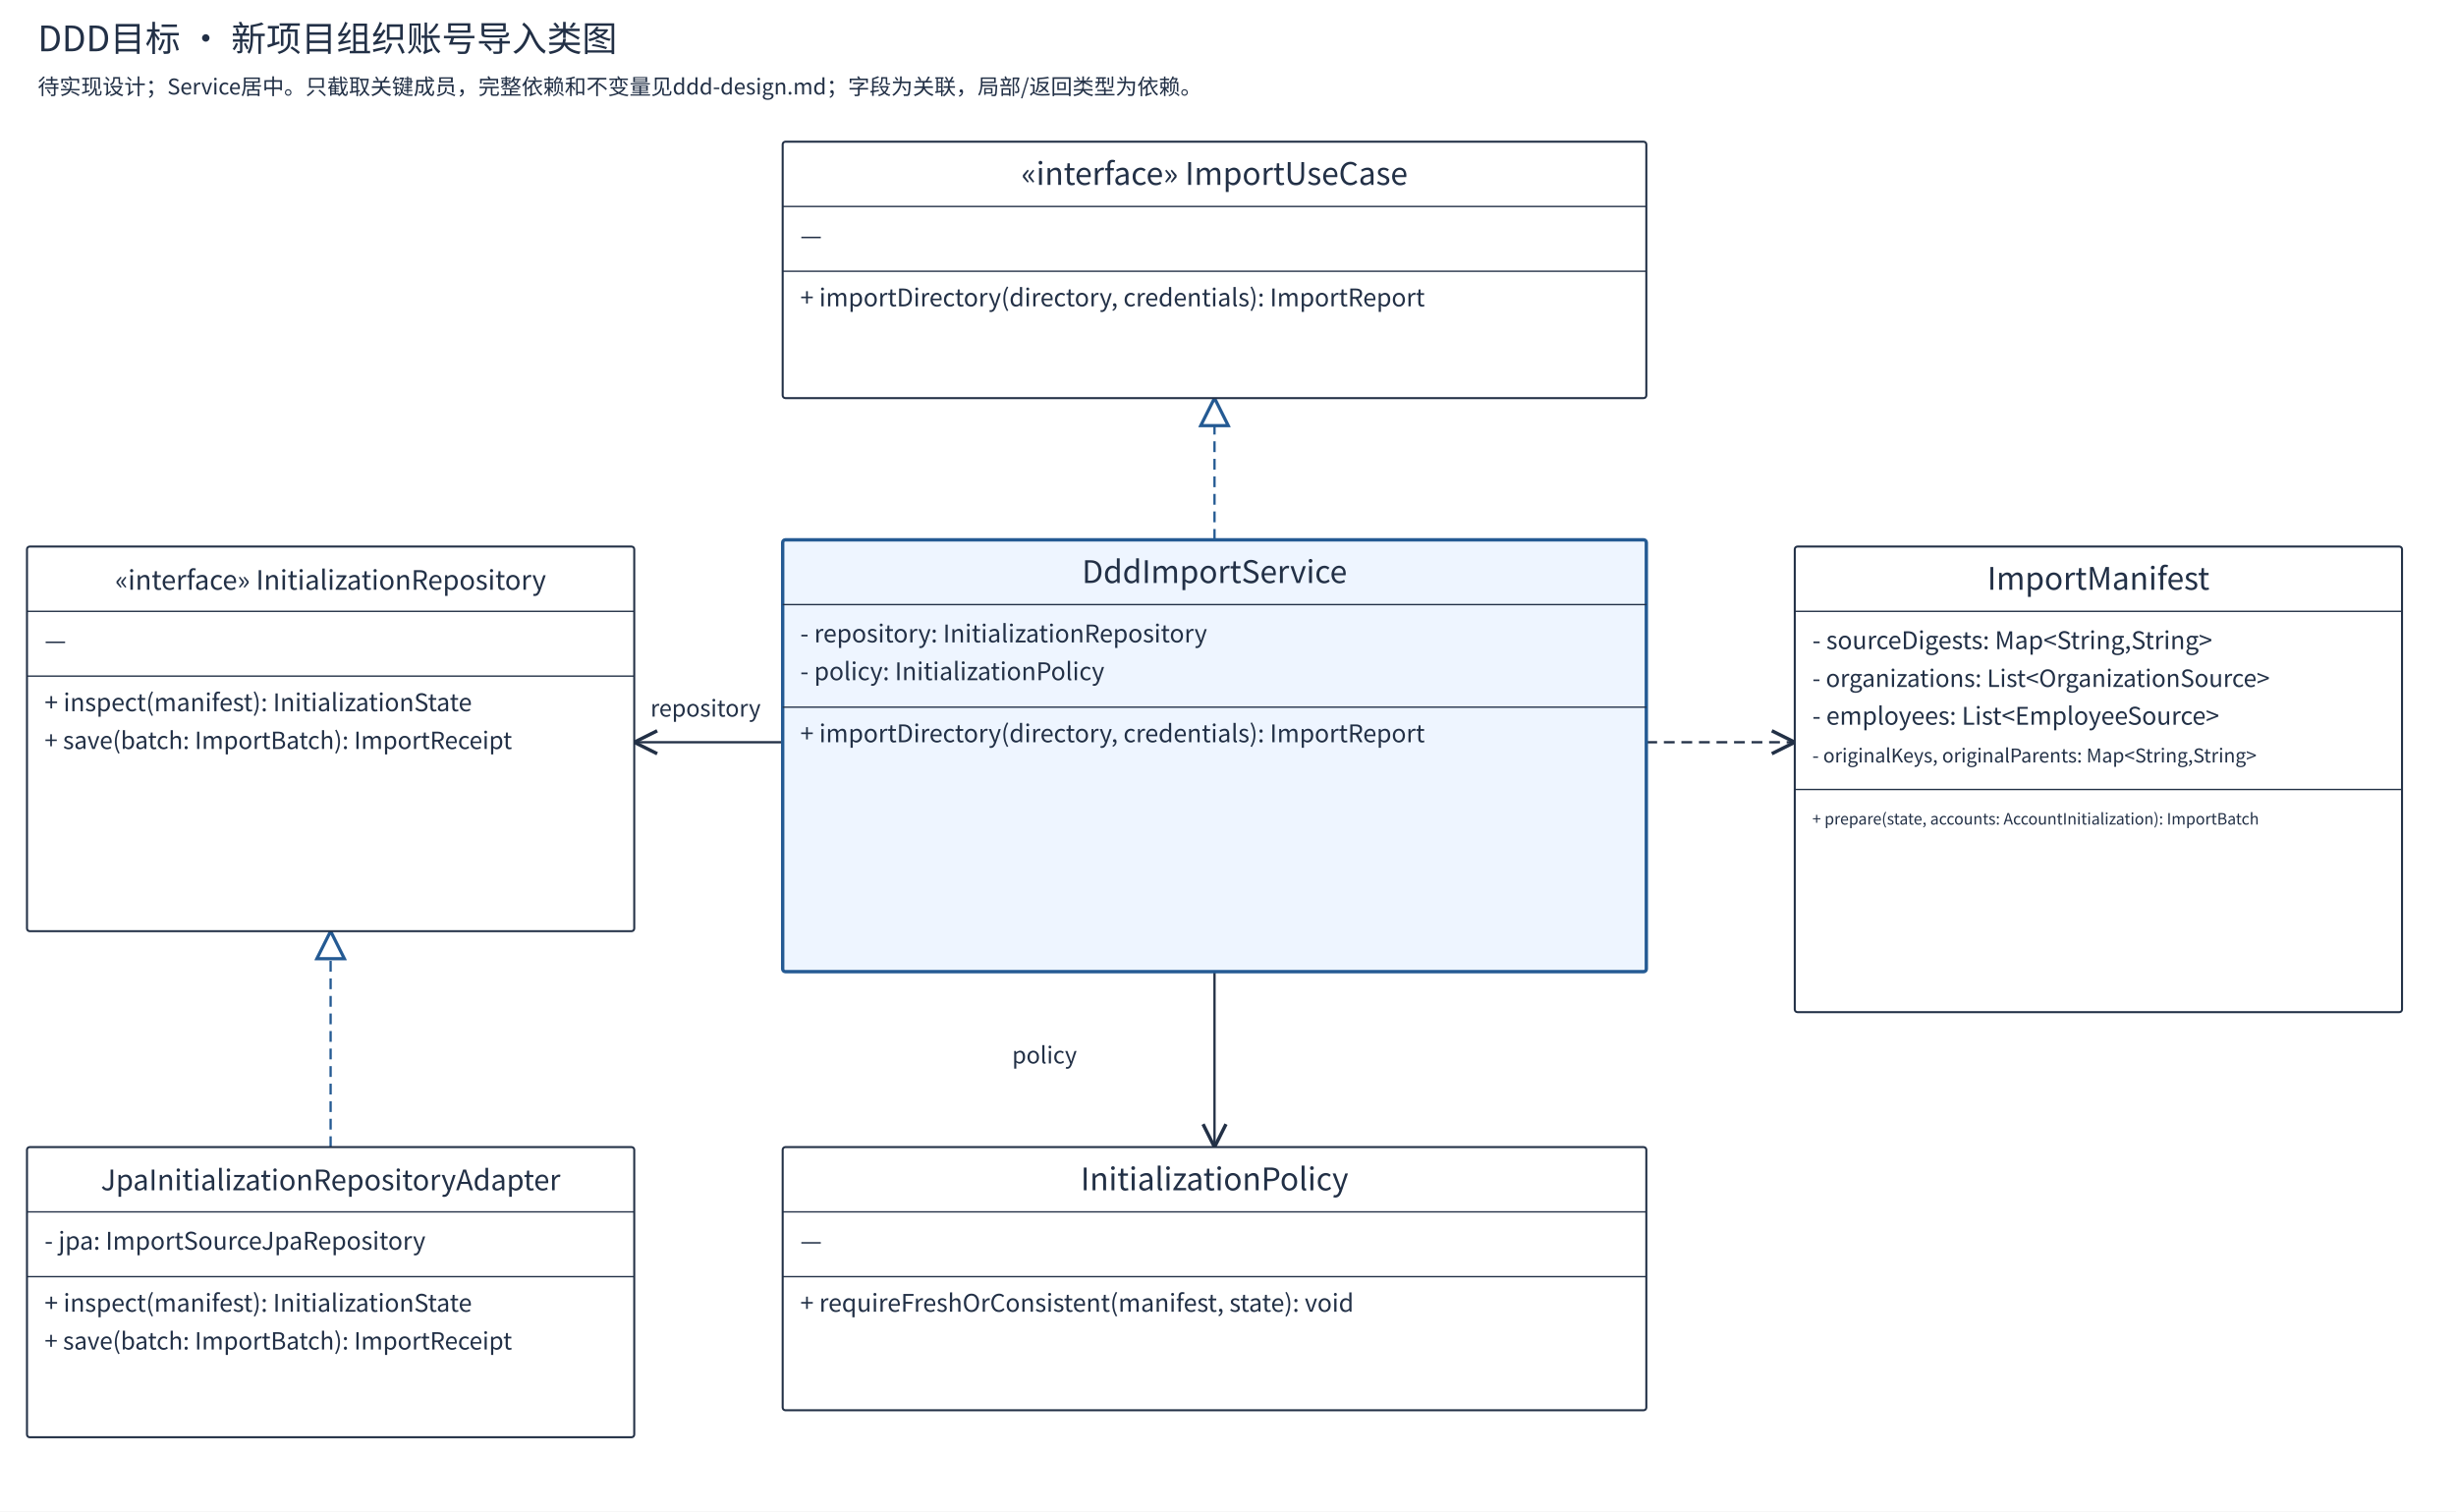
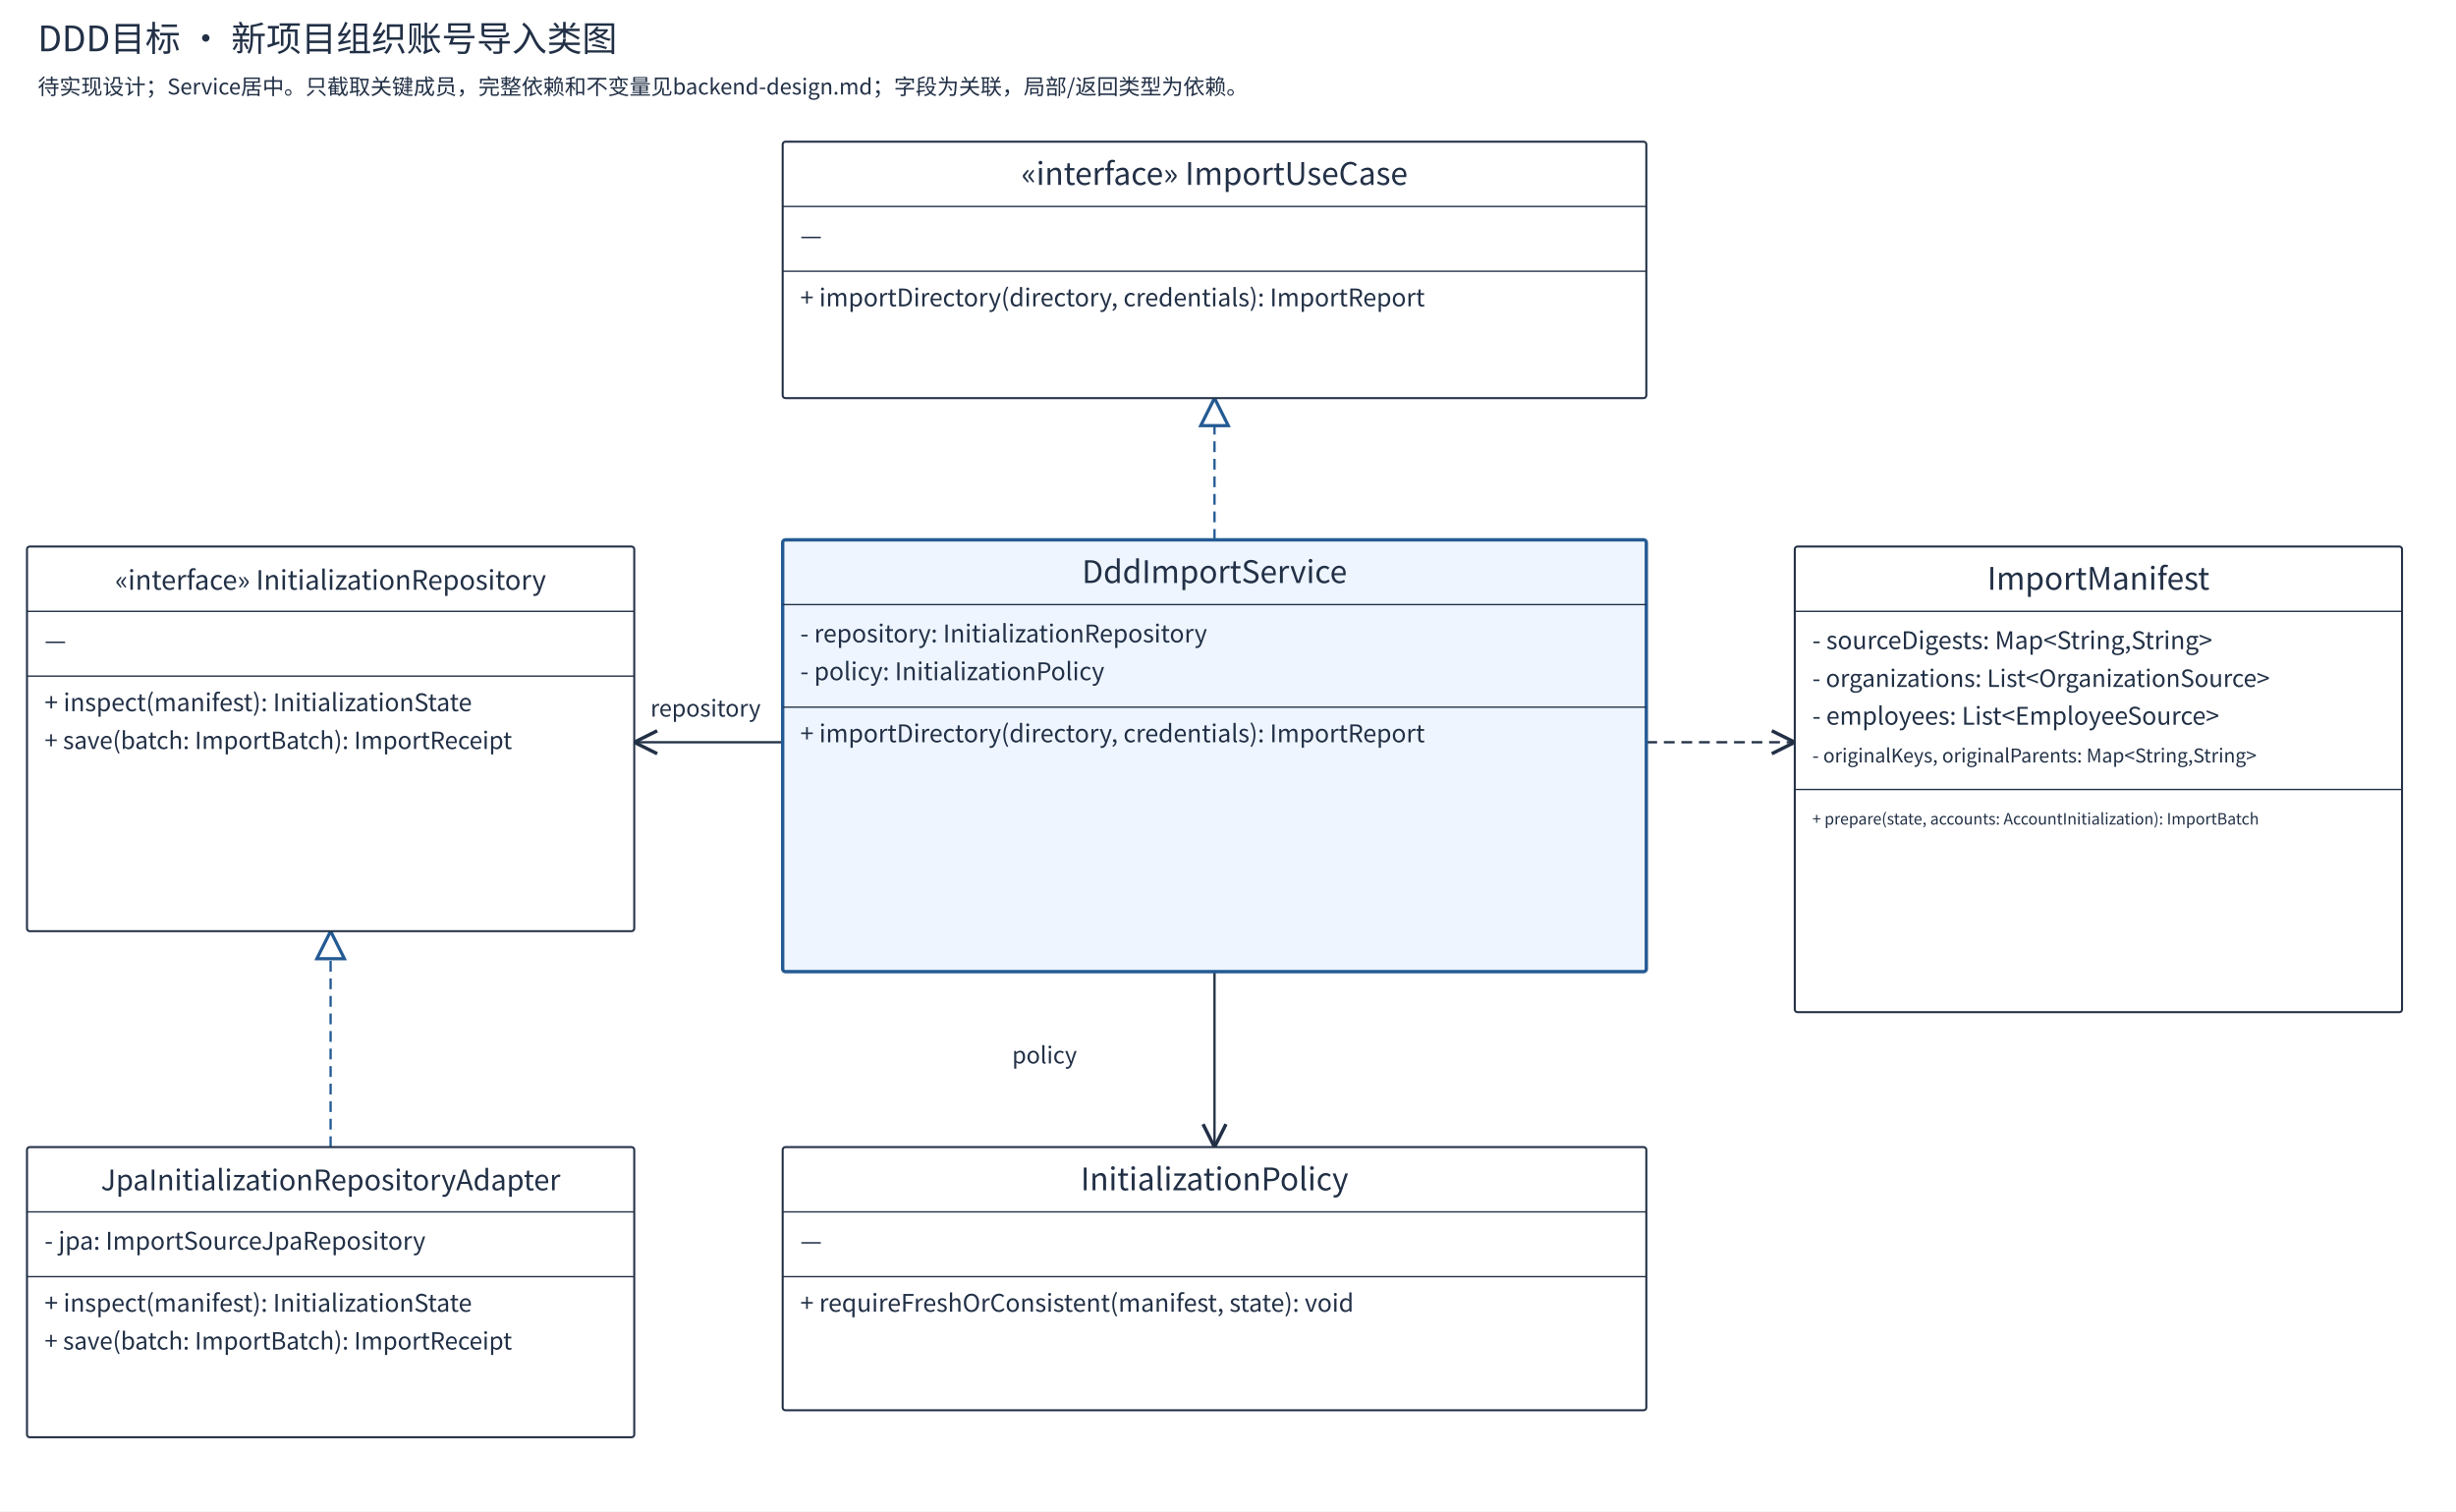
<svg xmlns="http://www.w3.org/2000/svg" width="1820" height="1120" viewBox="0 0 1820 1120">
  <defs>
    <marker id="open" markerWidth="12" markerHeight="12" refX="11" refY="6" orient="auto">
      <path d="M1,1 L11,6 L1,11" fill="none" stroke="#223046" stroke-width="1.5" />
    </marker>
    <marker id="triangle" markerWidth="14" markerHeight="14" refX="13" refY="7" orient="auto">
      <path d="M1,1 L13,7 L1,13 Z" fill="white" stroke="#245a93" stroke-width="1.4" />
    </marker>
    <marker id="filled" markerWidth="12" markerHeight="12" refX="11" refY="6" orient="auto">
      <path d="M1,1 L11,6 L1,11 Z" fill="#223046" />
    </marker>
  </defs>
  <rect width="100%" height="100%" fill="white" />
  <g font-family="Microsoft YaHei,Noto Sans CJK SC,Arial,sans-serif">
    <text x="28" y="38" font-size="26" text-anchor="start" fill="#223046">DDD目标 · 新项目组织账号导入类图</text>
-     <text x="28" y="70" font-size="16" text-anchor="start" fill="#223046">待实现设计；Service居中。只截取关键成员，完整依赖和不变量见ddd-design.md；字段为关联，局部/返回类型为依赖。</text>
+     <text x="28" y="70" font-size="16" text-anchor="start" fill="#223046">待实现设计；Service居中。只截取关键成员，完整依赖和不变量见backend-design.md；字段为关联，局部/返回类型为依赖。</text>
    <polyline points="900,400 900,295" fill="none" stroke="#245a93" stroke-width="1.7" stroke-dasharray="8 5" marker-end="url(#triangle)" />
    <polyline points="580,550 470,550" fill="none" stroke="#223046" stroke-width="1.7" marker-end="url(#open)" />
    <text x="482" y="531" font-size="17" text-anchor="start" fill="#223046">repository</text>
    <polyline points="1220,550 1330,550" fill="none" stroke="#223046" stroke-width="1.7" stroke-dasharray="8 5" marker-end="url(#open)" />
    <polyline points="900,720 900,850" fill="none" stroke="#223046" stroke-width="1.7" marker-end="url(#open)" />
    <text x="750" y="788" font-size="17" text-anchor="start" fill="#223046">policy</text>
    <polyline points="245,850 245,690" fill="none" stroke="#245a93" stroke-width="1.7" stroke-dasharray="8 5" marker-end="url(#triangle)" />
    <rect x="580" y="400" width="640" height="320" rx="2" fill="#eef5ff" stroke="#245a93" stroke-width="2.5" />
    <path d="M580,448H1220 M580,524H1220" stroke="#223046" />
    <text x="900" y="432" font-size="23" text-anchor="middle" fill="#223046">DddImportService</text>
    <text x="593" y="476" font-size="18" text-anchor="start" fill="#223046">- repository: InitializationRepository</text>
    <text x="593" y="504" font-size="18" text-anchor="start" fill="#223046">- policy: InitializationPolicy</text>
    <text x="593" y="550" font-size="18" text-anchor="start" fill="#223046">+ importDirectory(directory, credentials): ImportReport</text>
    <rect x="580" y="105" width="640" height="190" rx="2" fill="white" stroke="#223046" stroke-width="1.5" />
    <path d="M580,153H1220 M580,201H1220" stroke="#223046" />
    <text x="900" y="137" font-size="23" text-anchor="middle" fill="#223046">«interface» ImportUseCase</text>
    <text x="593" y="181" font-size="18" text-anchor="start" fill="#223046">—</text>
    <text x="593" y="227" font-size="18" text-anchor="start" fill="#223046">+ importDirectory(directory, credentials): ImportReport</text>
    <rect x="20" y="405" width="450" height="285" rx="2" fill="white" stroke="#223046" stroke-width="1.5" />
    <path d="M20,453H470 M20,501H470" stroke="#223046" />
    <text x="245" y="437" font-size="19.774" text-anchor="middle" fill="#223046">«interface» InitializationRepository</text>
    <text x="33" y="481" font-size="18" text-anchor="start" fill="#223046">—</text>
    <text x="33" y="527" font-size="17.966" text-anchor="start" fill="#223046">+ inspect(manifest): InitializationState</text>
    <text x="33" y="555" font-size="17.528" text-anchor="start" fill="#223046">+ save(batch: ImportBatch): ImportReceipt</text>
    <rect x="1330" y="405" width="450" height="345" rx="2" fill="white" stroke="#223046" stroke-width="1.5" />
    <path d="M1330,453H1780 M1330,585H1780" stroke="#223046" />
    <text x="1555" y="437" font-size="23" text-anchor="middle" fill="#223046">ImportManifest</text>
    <text x="1343" y="481" font-size="18" text-anchor="start" fill="#223046">- sourceDigests: Map&lt;String,String&gt;</text>
    <text x="1343" y="509" font-size="17.528" text-anchor="start" fill="#223046">- organizations: List&lt;OrganizationSource&gt;</text>
    <text x="1343" y="537" font-size="18" text-anchor="start" fill="#223046">- employees: List&lt;EmployeeSource&gt;</text>
    <text x="1343" y="565" font-size="14.091" text-anchor="start" fill="#223046">- originalKeys, originalParents: Map&lt;String,String&gt;</text>
    <text x="1343" y="611" font-size="11.591" text-anchor="start" fill="#223046">+ prepare(state, accounts: AccountInitialization): ImportBatch</text>
    <rect x="580" y="850" width="640" height="195" rx="2" fill="white" stroke="#223046" stroke-width="1.5" />
    <path d="M580,898H1220 M580,946H1220" stroke="#223046" />
    <text x="900" y="882" font-size="23" text-anchor="middle" fill="#223046">InitializationPolicy</text>
    <text x="593" y="926" font-size="18" text-anchor="start" fill="#223046">—</text>
    <text x="593" y="972" font-size="18" text-anchor="start" fill="#223046">+ requireFreshOrConsistent(manifest, state): void</text>
    <rect x="20" y="850" width="450" height="215" rx="2" fill="white" stroke="#223046" stroke-width="1.5" />
    <path d="M20,898H470 M20,946H470" stroke="#223046" />
    <text x="245" y="882" font-size="20.937" text-anchor="middle" fill="#223046">JpaInitializationRepositoryAdapter</text>
    <text x="33" y="926" font-size="18" text-anchor="start" fill="#223046">- jpa: ImportSourceJpaRepository</text>
    <text x="33" y="972" font-size="17.966" text-anchor="start" fill="#223046">+ inspect(manifest): InitializationState</text>
    <text x="33" y="1000" font-size="17.528" text-anchor="start" fill="#223046">+ save(batch: ImportBatch): ImportReceipt</text>
  </g>
</svg>
